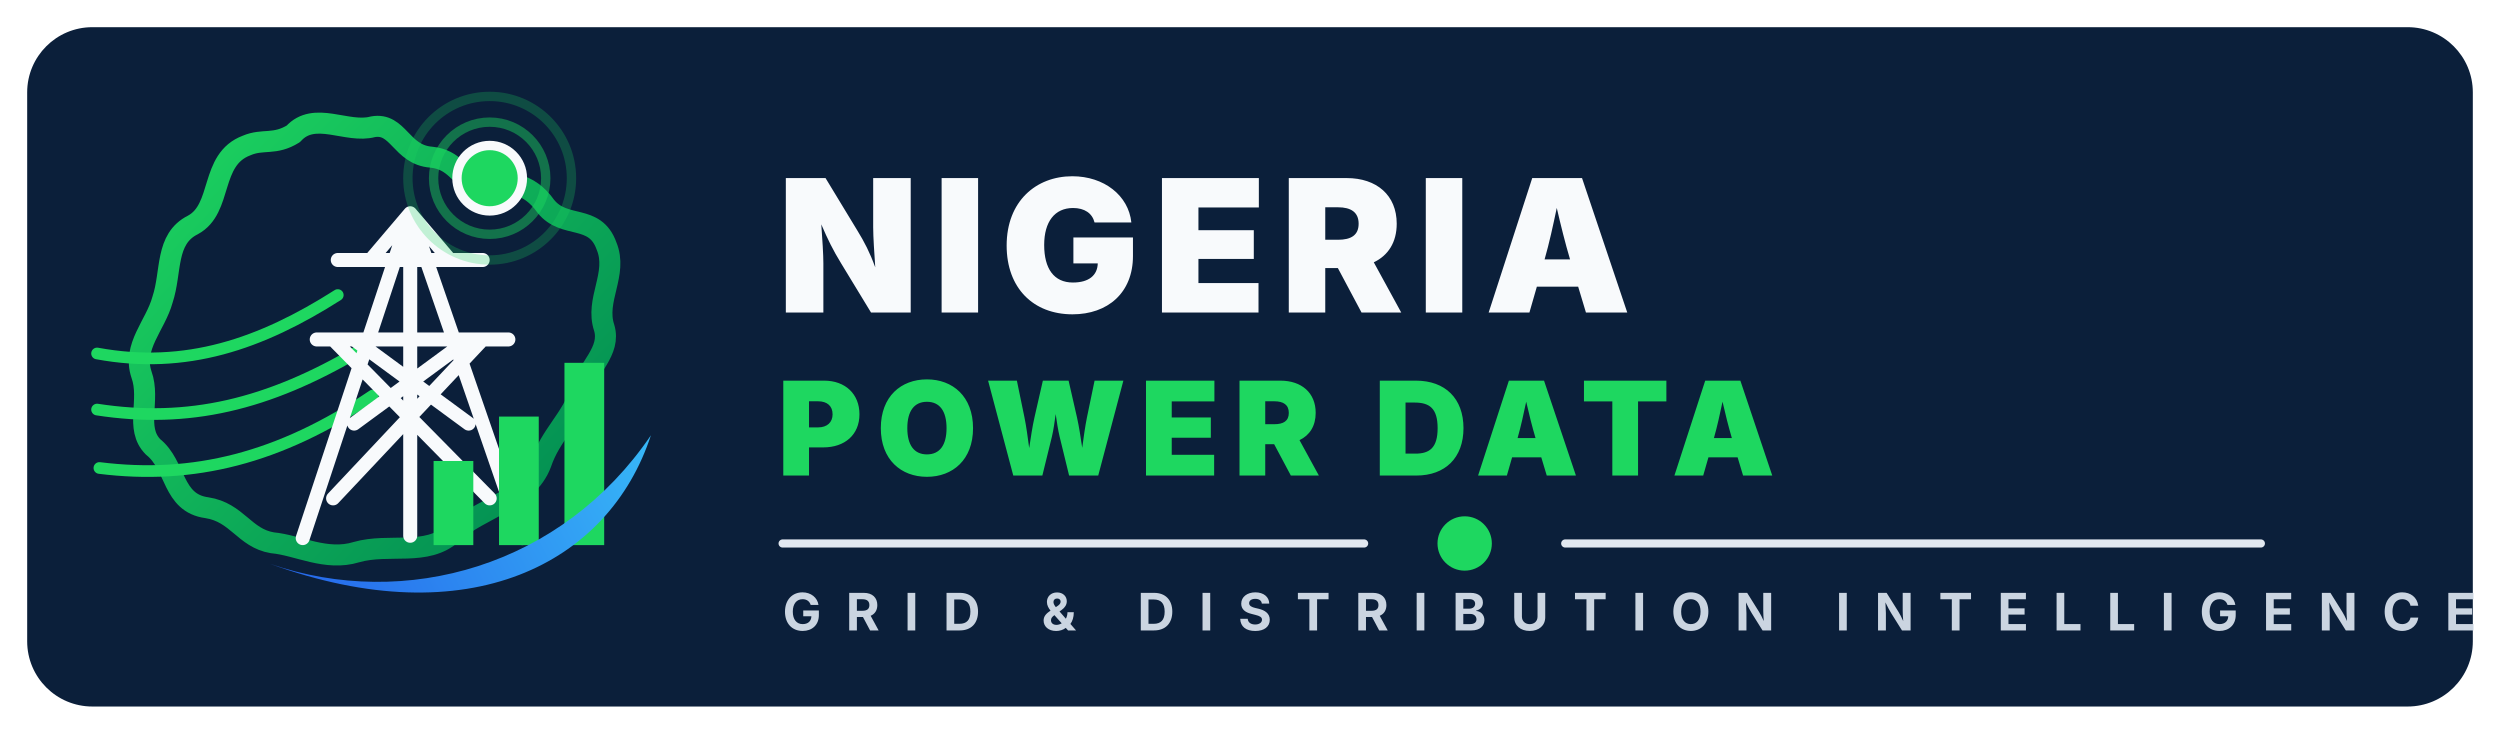
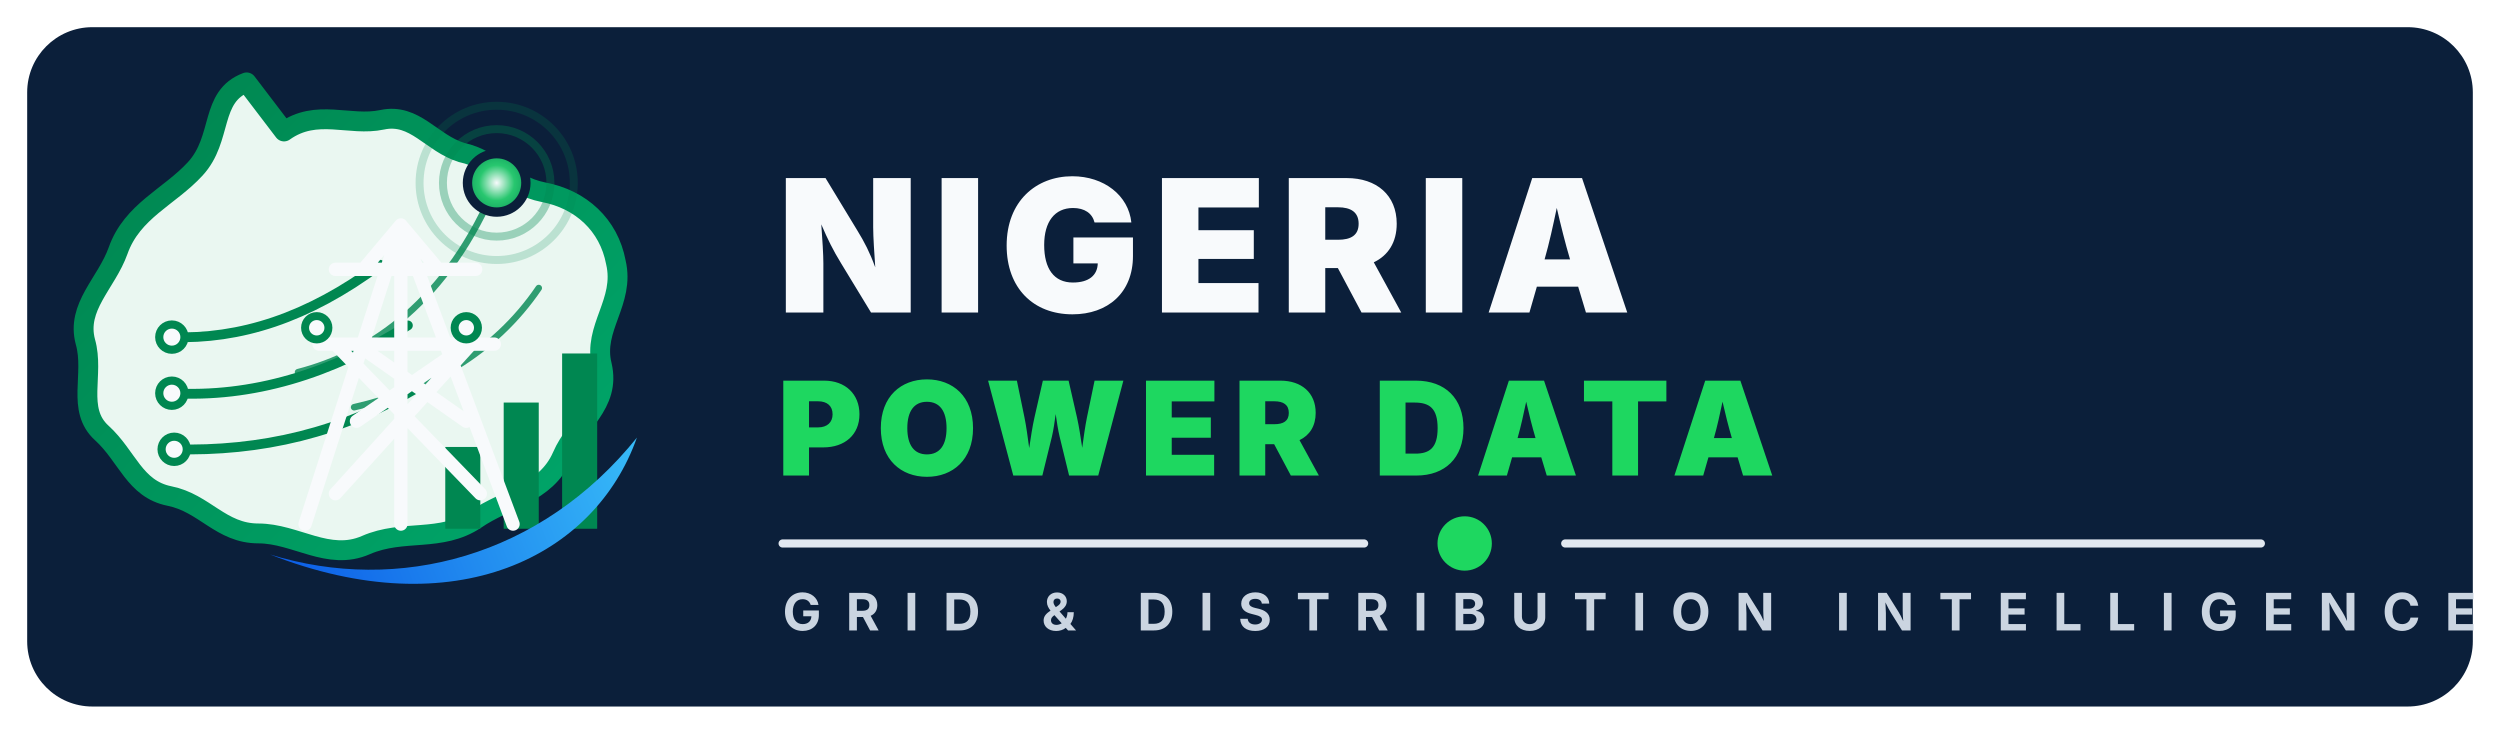
- <svg xmlns="http://www.w3.org/2000/svg" viewBox="0 0 920 270" role="img" aria-label="Nigeria Power Data dark background logo">
+ <svg xmlns="http://www.w3.org/2000/svg" viewBox="0 0 920 270" role="img" aria-labelledby="title desc">
  <rect x="10" y="10" width="900" height="250" rx="24" fill="#0B1F3A" />
  <defs>
-     <linearGradient id="green" x1="18" x2="212" y1="30" y2="218" gradientUnits="userSpaceOnUse">
-       <stop stop-color="#1ED760" />
-       <stop offset="1" stop-color="#008751" />
+     <linearGradient id="dark-green" x1="24" x2="222" y1="28" y2="218" gradientUnits="userSpaceOnUse">
+       <stop stop-color="#008751" />
+       <stop offset="1" stop-color="#00A86B" />
    </linearGradient>
-     <linearGradient id="blue" x1="70" x2="236" y1="218" y2="134" gradientUnits="userSpaceOnUse">
-       <stop stop-color="#2563EB" />
+     <linearGradient id="dark-blue" x1="76" x2="232" y1="218" y2="156" gradientUnits="userSpaceOnUse">
+       <stop stop-color="#0B5BE7" />
      <stop offset="1" stop-color="#38BDF8" />
    </linearGradient>
+     <radialGradient id="dark-node" cx="0" cy="0" r="1" gradientTransform="matrix(18 0 0 18 173 55)" gradientUnits="userSpaceOnUse">
+       <stop stop-color="#F8FAFC" />
+       <stop offset=".42" stop-color="#28C76F" />
+       <stop offset="1" stop-color="#008751" />
+     </radialGradient>
  </defs>
-   <g transform="translate(34 20) scale(.86)" fill="none" stroke-linecap="round" stroke-linejoin="round">
-     <path d="M86 34c9-10 23 0 34-3 11-2 12 12 25 13 10 1 12 8 20 13 12-4 22-2 29 8 8 10 21 3 26 17 5 12-5 23-1 35 3 10-7 17-10 27-4 12-13 19-17 31-6 16-26 19-38 30-11 10-27 4-41 8-13 4-25-3-36-4-12-2-15-13-28-15-15-2-13-18-23-26-8-8-1-20-5-31-4-12 6-21 9-32 4-12 1-26 13-32 13-7 7-28 23-34 7-3 12 0 20-5Z" stroke="url(#green)" stroke-width="9" />
-     <path d="M2 128c38 7 70-4 103-25m-103 49c39 6 73-2 112-25M3 177c40 5 77-4 117-31" stroke="#1ED760" stroke-width="5" />
-     <path d="M105 88h62M96 122h82M90 207 136 68l48 139M136 68v138M112 158l49-36M161 158l-49-36M103 190l64-68M170 190l-67-68M119 88l17-20 17 20" stroke="#F8FAFC" stroke-width="6" />
-     <circle cx="170" cy="53" r="14" fill="#1ED760" stroke="#F8FAFC" stroke-width="4" />
-     <circle cx="170" cy="53" r="24" stroke="#1ED760" stroke-opacity=".45" stroke-width="4" />
-     <circle cx="170" cy="53" r="35" stroke="#1ED760" stroke-opacity=".25" stroke-width="4" />
-     <path d="M146 174h17v36h-17zM174 155h17v55h-17zM202 132h17v78h-17z" fill="#1ED760" stroke="none" />
-     <path d="M76 218c58 20 125 1 163-55-18 55-78 86-163 55Z" fill="url(#blue)" stroke="none" />
+   <g transform="translate(34 20) scale(.86)">
+     <g class="npd-mark" fill="none" stroke-linecap="round" stroke-linejoin="round">
+       <path d="M82 33c14-10 28-2 42-5 14-3 21 10 34 14 14 3 20 14 35 17 16 3 28 14 31 30 4 17-10 28-6 44 4 17-11 25-17 39-7 16-24 18-37 27-15 10-31 4-47 11-16 7-30-5-46-5-16 0-23-13-38-16-15-3-18-17-29-27-11-10-3-25-7-39-4-15 9-25 14-39 6-17 22-23 33-35 12-13 6-31 22-37Z" fill="#EAF7F1" stroke="none" />
+       <path d="M82 33c14-10 28-2 42-5 14-3 21 10 34 14 14 3 20 14 35 17 16 3 28 14 31 30 4 17-10 28-6 44 4 17-11 25-17 39-7 16-24 18-37 27-15 10-31 4-47 11-16 7-30-5-46-5-16 0-23-13-38-16-15-3-18-17-29-27-11-10-3-25-7-39-4-15 9-25 14-39 6-17 22-23 33-35 12-13 6-31 22-37Z" stroke="url(#dark-green)" stroke-width="8.5" />
+       <path d="M34 121c29 1 58-8 89-31M34 145c34 2 68-8 101-29M35 169c37 1 72-7 105-27" stroke="#008751" stroke-width="4.2" />
+       <circle cx="34" cy="121" r="5.4" fill="#F8FAFC" stroke="#008751" stroke-width="3.5" />
+       <circle cx="34" cy="145" r="5.4" fill="#F8FAFC" stroke="#008751" stroke-width="3.5" />
+       <circle cx="35" cy="169" r="5.4" fill="#F8FAFC" stroke="#008751" stroke-width="3.5" />
+       <path d="M88 136c31-8 64-30 85-81m-61 96c31-7 60-23 79-51" stroke="#008751" stroke-width="2.8" opacity=".8" />
+       <path d="M151 168h15v35h-15zM176 149h15v54h-15zM201 128h15v75h-15z" fill="#008751" stroke="none" />
+       <path d="M76 214c55 17 116 1 157-50-18 51-78 81-157 50Z" fill="url(#dark-blue)" stroke="none" />
+       <path d="M104 92h60M97 124h75M91 201 132 73l48 128M132 73v128M113 157l48-33M160 157l-47-33M104 188l58-64M166 188l-62-64M116 92l16-19 16 19" stroke="#F8FAFC" stroke-width="5.7" />
+       <circle cx="96" cy="117" r="5" fill="#F8FAFC" stroke="#008751" stroke-width="3.4" />
+       <circle cx="160" cy="117" r="5" fill="#F8FAFC" stroke="#008751" stroke-width="3.4" />
+       <circle cx="173" cy="55" r="12.5" fill="url(#dark-node)" stroke="#0B1F3A" stroke-width="4" />
+       <circle cx="173" cy="55" r="23" stroke="#008751" stroke-opacity=".34" stroke-width="3.4" />
+       <circle cx="173" cy="55" r="33" stroke="#008751" stroke-opacity=".2" stroke-width="3.4" />
+     </g>
  </g>
  <g transform="translate(34 20)" font-family="Inter,system-ui,sans-serif" letter-spacing="5">
    <text x="252" y="95" fill="#F8FAFC" font-size="68" font-weight="900">NIGERIA</text>
    <text x="252" y="155" fill="#1ED760" font-size="48" font-weight="900">POWER DATA</text>
    <path d="M254 180h214m74 0h256" stroke="#E2E8F0" stroke-width="3" stroke-linecap="round" />
    <circle cx="505" cy="180" r="10" fill="#1ED760" />
    <text x="254" y="212" fill="#CBD5E1" font-size="19" font-weight="700" letter-spacing="9">GRID &amp; DISTRIBUTION INTELLIGENCE</text>
  </g>
</svg>
